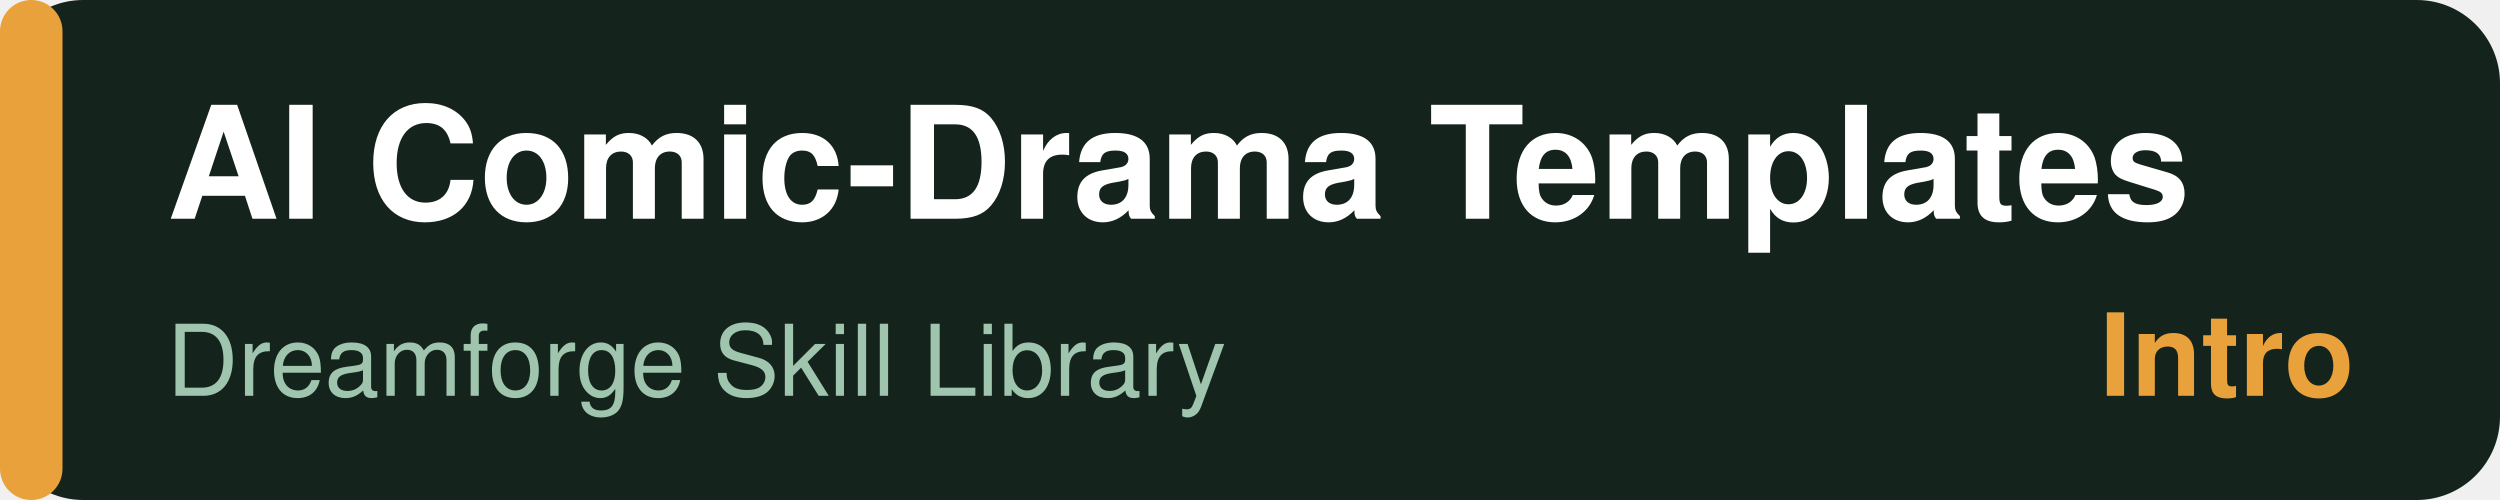
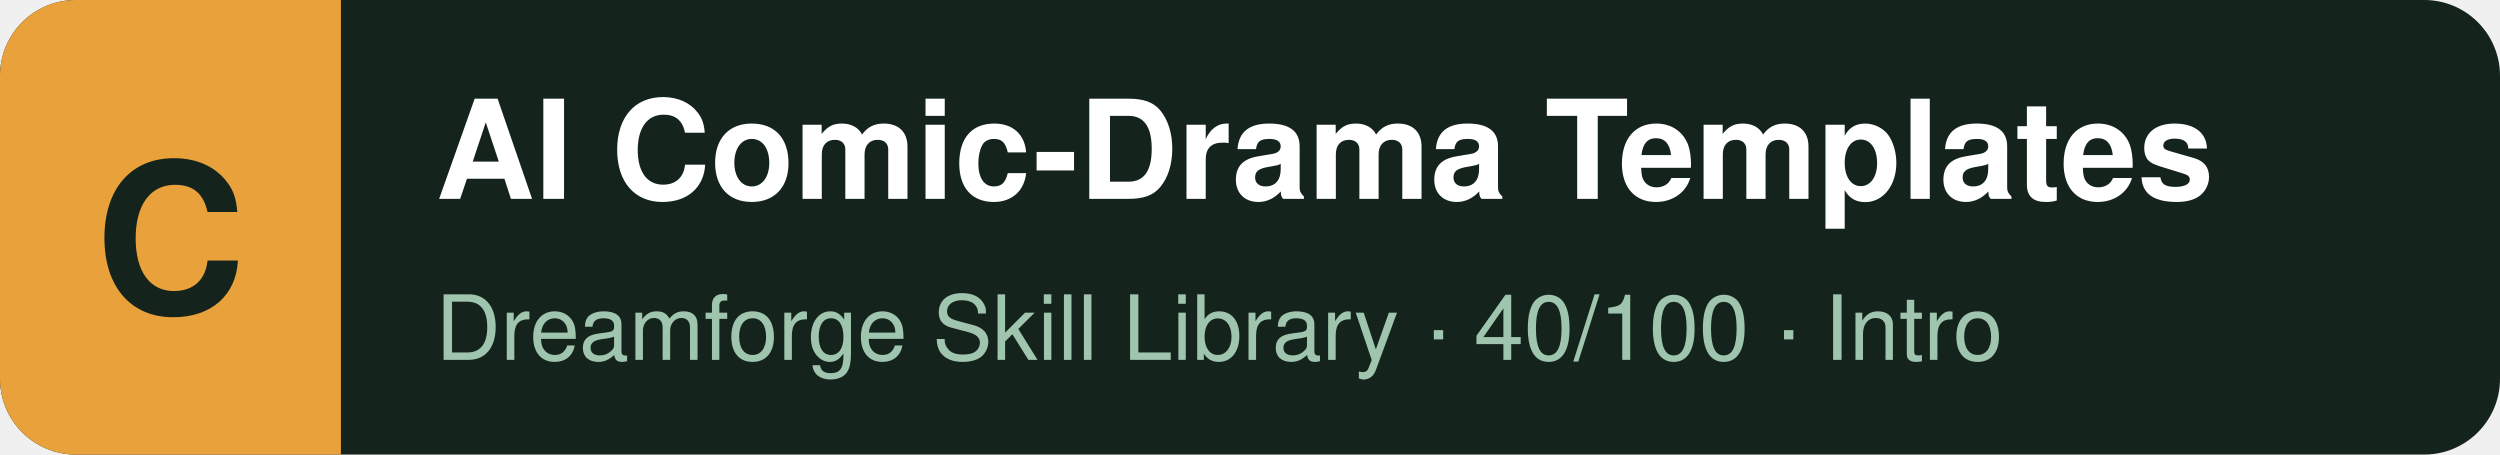
- <svg xmlns="http://www.w3.org/2000/svg" width="240" height="48" viewBox="0 0 240 48" role="img" aria-label="AI Comic-Drama Templates — Dreamforge Skill Library">
-   <rect width="240" height="48" rx="8" fill="#14231b" />
-   <rect width="6" height="48" rx="3" fill="#e9a13b" />
-   <text x="16" y="21" font-family="Segoe UI, Helvetica, Arial, sans-serif" font-size="15.0" font-weight="700" fill="#ffffff">AI Comic-Drama Templates</text>
-   <text x="16" y="38" font-family="Segoe UI, Helvetica, Arial, sans-serif" font-size="9.5" fill="#9fc5ae">Dreamforge Skill Library</text>
-   <text x="226" y="38" text-anchor="end" font-family="Segoe UI, Helvetica, Arial, sans-serif" font-size="11" font-weight="700" fill="#e9a13b">Intro</text>
+ <svg xmlns="http://www.w3.org/2000/svg" width="264" height="48" viewBox="0 0 264 48" role="img" aria-label="AI Comic-Drama Templates — grade C, completeness 40/100, Intro — Dreamforge Skill Library">
+   <rect width="264" height="48" rx="8" fill="#14231b" />
+   <path d="M8 0 h28 v48 h-28 a8 8 0 0 1 -8 -8 v-32 a8 8 0 0 1 8 -8 z" fill="#e9a13b" />
+   <text x="18" y="33" text-anchor="middle" font-family="Segoe UI, Helvetica, Arial, sans-serif" font-size="22" font-weight="800" fill="#14231b">C</text>
+   <text x="46" y="21" font-family="Segoe UI, Helvetica, Arial, sans-serif" font-size="14.5" font-weight="700" fill="#ffffff">AI Comic-Drama Templates</text>
+   <text x="46" y="38" font-family="Segoe UI, Helvetica, Arial, sans-serif" font-size="9.5" fill="#9fc5ae">Dreamforge Skill Library · 40/100 · Intro</text>
</svg>
